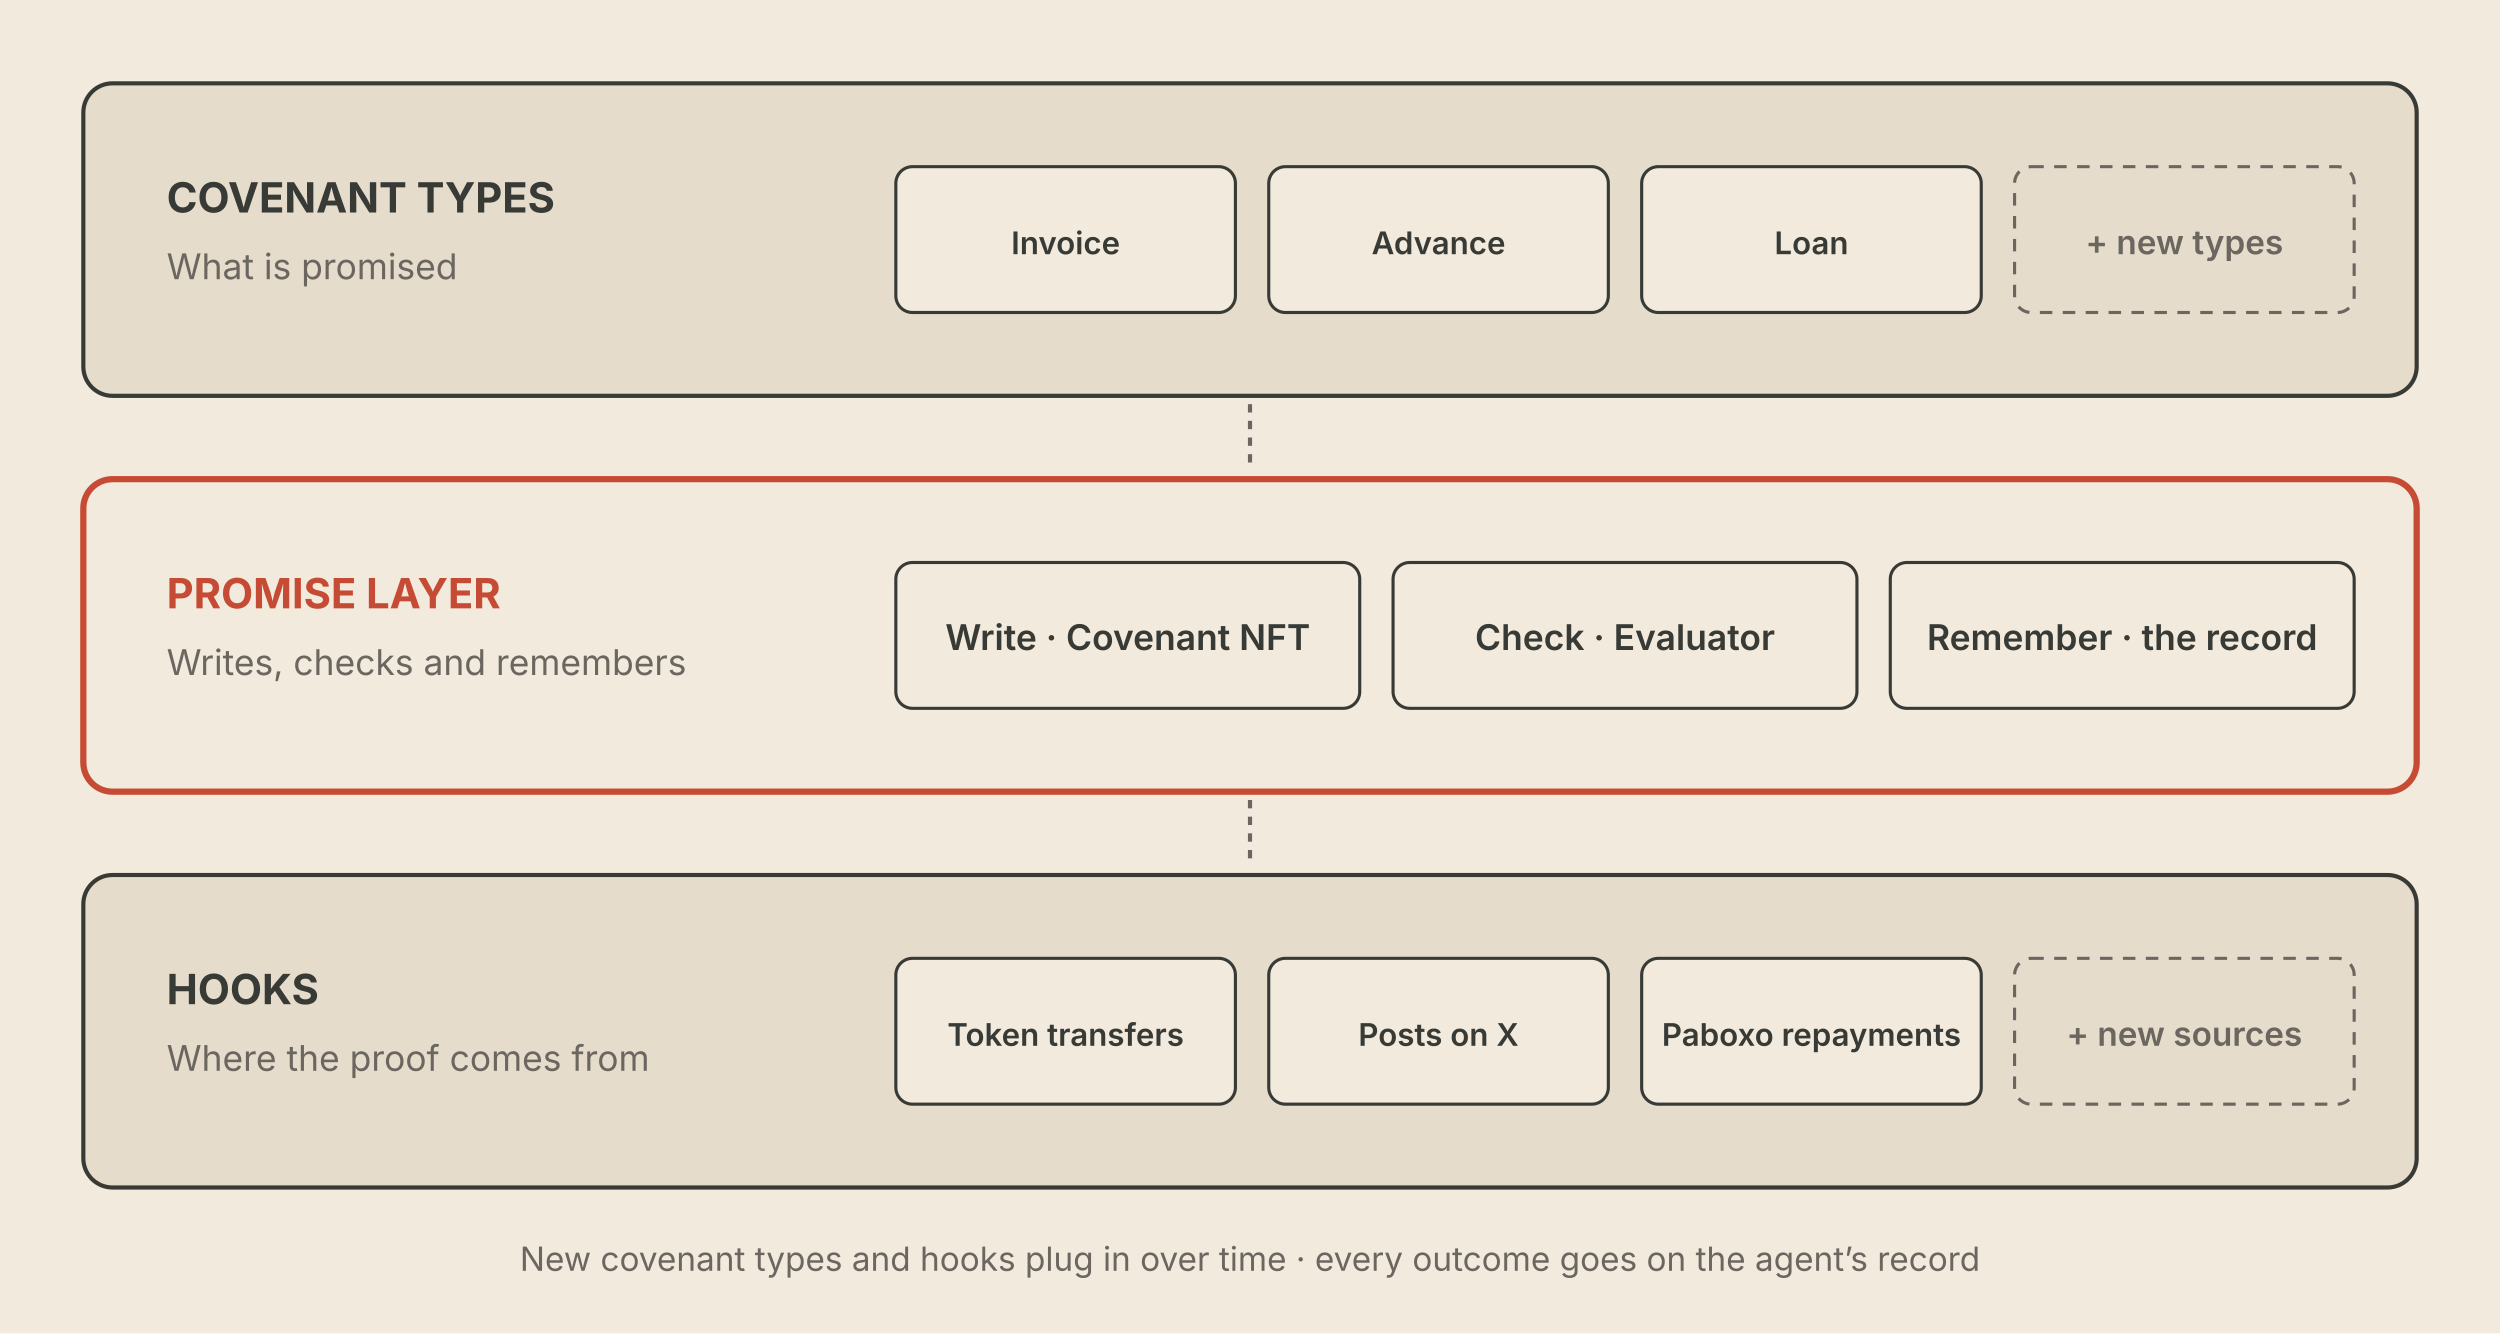
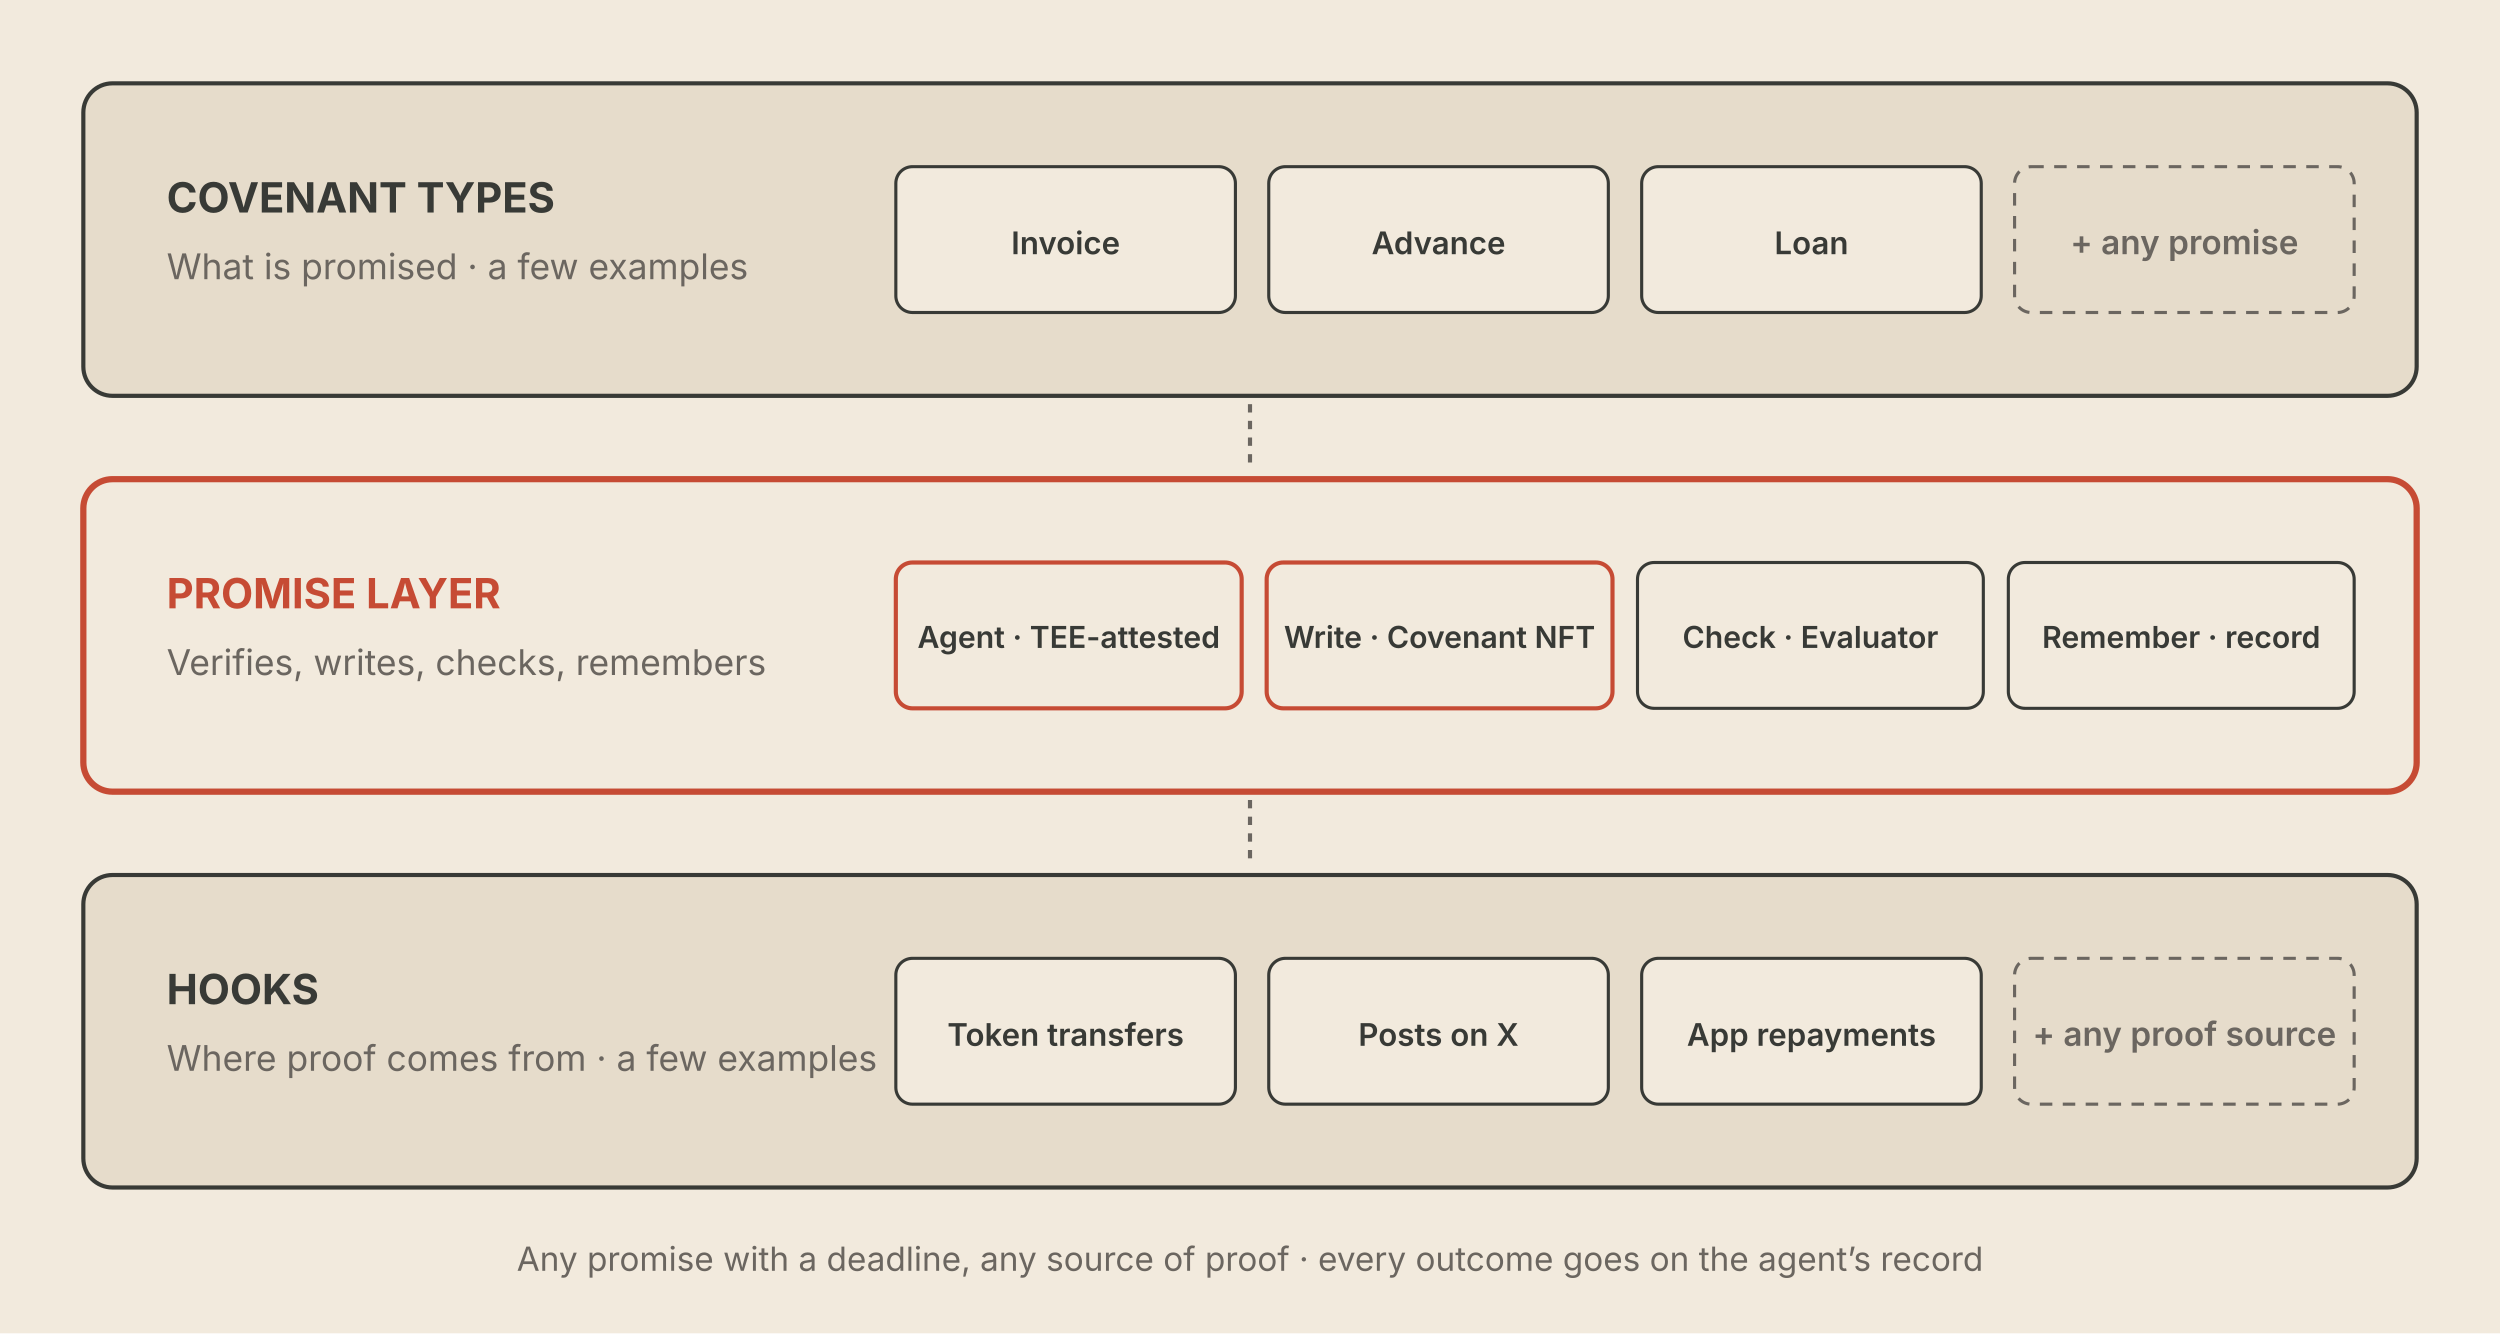
<svg xmlns="http://www.w3.org/2000/svg" viewBox="0 0 1200 640" width="1200" height="640" font-family="Inter,-apple-system,Segoe UI,Helvetica,Arial,sans-serif">
  <rect width="1200" height="640" fill="#F2EADD" />
  <defs>
    <marker id="a383A36" viewBox="0 0 10 10" refX="9" refY="5" markerWidth="8" markerHeight="8" orient="auto">
      <path d="M0,0 L10,5 L0,10 z" fill="#383A36" />
    </marker>
    <marker id="aC64B34" viewBox="0 0 10 10" refX="9" refY="5" markerWidth="8" markerHeight="8" orient="auto">
      <path d="M0,0 L10,5 L0,10 z" fill="#C64B34" />
    </marker>
  </defs>
  <rect x="40" y="40" width="1120" height="150" rx="14" fill="#E6DCCB" stroke="#383A36" stroke-width="2" />
  <text x="80" y="102" font-size="20" font-weight="700" fill="#383A36" text-anchor="start">COVENANT TYPES</text>
-   <text x="80" y="134" font-size="17" font-weight="400" fill="#6B6660" text-anchor="start">What is promised</text>
+   <text x="80" y="134" font-size="17" font-weight="400" fill="#6B6660" text-anchor="start">What is promised · a few examples</text>
  <rect x="430" y="80" width="163.0" height="70" rx="8" fill="#F2EADD" stroke="#383A36" stroke-width="1.5" />
  <text x="511.5" y="122" font-size="15" font-weight="600" fill="#383A36" text-anchor="middle">Invoice</text>
  <rect x="609.0" y="80" width="163.0" height="70" rx="8" fill="#F2EADD" stroke="#383A36" stroke-width="1.5" />
  <text x="690.5" y="122" font-size="15" font-weight="600" fill="#383A36" text-anchor="middle">Advance</text>
  <rect x="788.0" y="80" width="163.0" height="70" rx="8" fill="#F2EADD" stroke="#383A36" stroke-width="1.5" />
  <text x="869.5" y="122" font-size="15" font-weight="600" fill="#383A36" text-anchor="middle">Loan</text>
  <rect x="967.0" y="80" width="163.0" height="70" rx="8" fill="none" stroke="#6B6660" stroke-width="1.5" stroke-dasharray="6 5" />
-   <text x="1048.5" y="122" font-size="16" font-weight="600" fill="#6B6660" text-anchor="middle">+ new types</text>
+   <text x="1048.5" y="122" font-size="16" font-weight="600" fill="#6B6660" text-anchor="middle">+ any promise</text>
  <line x1="600.0" y1="194" x2="600.0" y2="226" stroke="#6B6660" stroke-width="2" stroke-dasharray="4 4" />
  <rect x="40" y="230" width="1120" height="150" rx="14" fill="#F2EADD" stroke="#C64B34" stroke-width="3" />
  <text x="80" y="292" font-size="20" font-weight="700" fill="#C64B34" text-anchor="start">PROMISE LAYER</text>
-   <text x="80" y="324" font-size="17" font-weight="400" fill="#6B6660" text-anchor="start">Writes, checks and remembers</text>
-   <rect x="430" y="270" width="222.667" height="70" rx="8" fill="#F2EADD" stroke="#383A36" stroke-width="1.5" />
-   <text x="541.333" y="312" font-size="17" font-weight="600" fill="#383A36" text-anchor="middle">Write · Covenant NFT</text>
-   <rect x="668.667" y="270" width="222.667" height="70" rx="8" fill="#F2EADD" stroke="#383A36" stroke-width="1.5" />
-   <text x="780.0" y="312" font-size="17" font-weight="600" fill="#383A36" text-anchor="middle">Check · Evaluator</text>
-   <rect x="907.333" y="270" width="222.667" height="70" rx="8" fill="#F2EADD" stroke="#383A36" stroke-width="1.5" />
-   <text x="1018.667" y="312" font-size="17" font-weight="600" fill="#383A36" text-anchor="middle">Remember · the record</text>
+   <text x="80" y="324" font-size="17" font-weight="400" fill="#6B6660" text-anchor="start">Verifies, writes, checks, remembers</text>
+   <rect x="430.0" y="270" width="166.0" height="70" rx="8" fill="#F2EADD" stroke="#C64B34" stroke-width="2" />
+   <text x="513.0" y="311" font-size="14.5" font-weight="600" fill="#383A36" text-anchor="middle">Agent · TEE-attested</text>
+   <rect x="608.0" y="270" width="166.0" height="70" rx="8" fill="#F2EADD" stroke="#C64B34" stroke-width="2" />
+   <text x="691.0" y="311" font-size="14.5" font-weight="600" fill="#383A36" text-anchor="middle">Write · Covenant NFT</text>
+   <rect x="786.0" y="270" width="166.0" height="70" rx="8" fill="#F2EADD" stroke="#383A36" stroke-width="1.5" />
+   <text x="869.0" y="311" font-size="14.5" font-weight="600" fill="#383A36" text-anchor="middle">Check · Evaluator</text>
+   <rect x="964.0" y="270" width="166.0" height="70" rx="8" fill="#F2EADD" stroke="#383A36" stroke-width="1.5" />
+   <text x="1047.0" y="311" font-size="14.5" font-weight="600" fill="#383A36" text-anchor="middle">Remember · record</text>
  <line x1="600.0" y1="384" x2="600.0" y2="416" stroke="#6B6660" stroke-width="2" stroke-dasharray="4 4" />
  <rect x="40" y="420" width="1120" height="150" rx="14" fill="#E6DCCB" stroke="#383A36" stroke-width="2" />
  <text x="80" y="482" font-size="20" font-weight="700" fill="#383A36" text-anchor="start">HOOKS</text>
-   <text x="80" y="514" font-size="17" font-weight="400" fill="#6B6660" text-anchor="start">Where the proof comes from</text>
+   <text x="80" y="514" font-size="17" font-weight="400" fill="#6B6660" text-anchor="start">Where proof comes from · a few examples</text>
  <rect x="430" y="460" width="163.0" height="70" rx="8" fill="#F2EADD" stroke="#383A36" stroke-width="1.5" />
  <text x="511.5" y="502" font-size="15" font-weight="600" fill="#383A36" text-anchor="middle">Token transfers</text>
  <rect x="609.0" y="460" width="163.0" height="70" rx="8" fill="#F2EADD" stroke="#383A36" stroke-width="1.5" />
  <text x="690.5" y="502" font-size="15" font-weight="600" fill="#383A36" text-anchor="middle">Posts on X</text>
  <rect x="788.0" y="460" width="163.0" height="70" rx="8" fill="#F2EADD" stroke="#383A36" stroke-width="1.5" />
-   <text x="869.5" y="502" font-size="15" font-weight="600" fill="#383A36" text-anchor="middle">Paboxo repayments</text>
+   <text x="869.5" y="502" font-size="15" font-weight="600" fill="#383A36" text-anchor="middle">App repayments</text>
  <rect x="967.0" y="460" width="163.0" height="70" rx="8" fill="none" stroke="#6B6660" stroke-width="1.5" stroke-dasharray="6 5" />
-   <text x="1048.5" y="502" font-size="16" font-weight="600" fill="#6B6660" text-anchor="middle">+ new sources</text>
-   <text x="600.0" y="610" font-size="16" font-weight="400" fill="#6B6660" text-anchor="middle">New covenant types and hooks plug in over time · every outcome goes on the agent’s record</text>
+   <text x="1048.5" y="502" font-size="16" font-weight="600" fill="#6B6660" text-anchor="middle">+ any proof source</text>
+   <text x="600.0" y="610" font-size="16" font-weight="400" fill="#6B6660" text-anchor="middle">Any promise with a deadline, any source of proof · every outcome goes on the agent’s record</text>
</svg>
